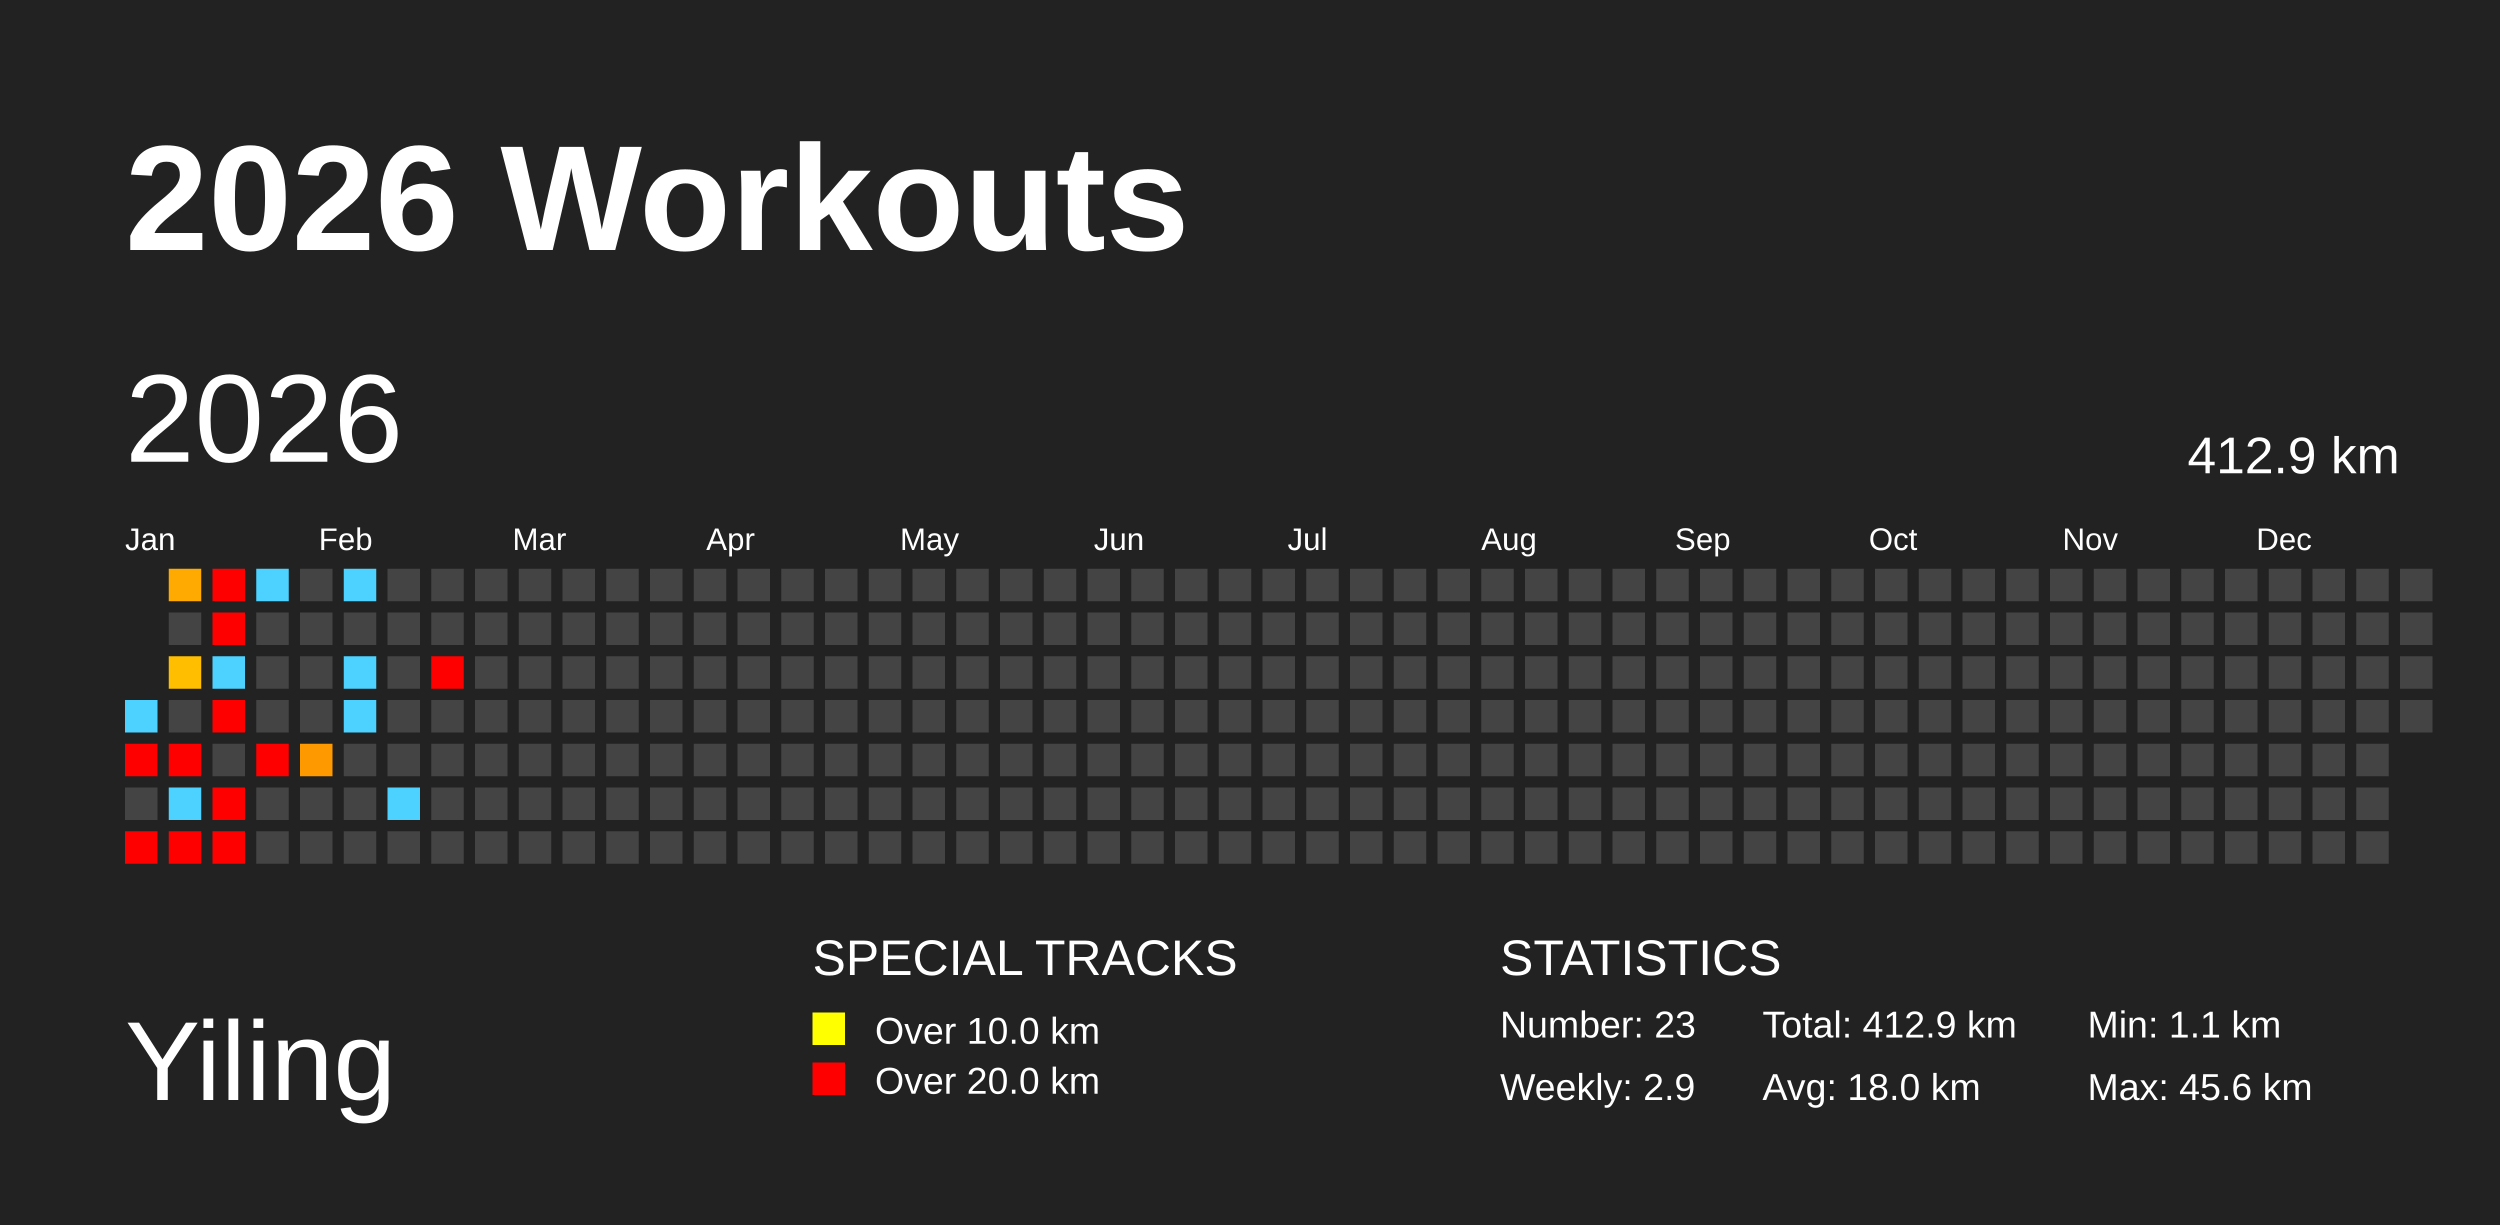
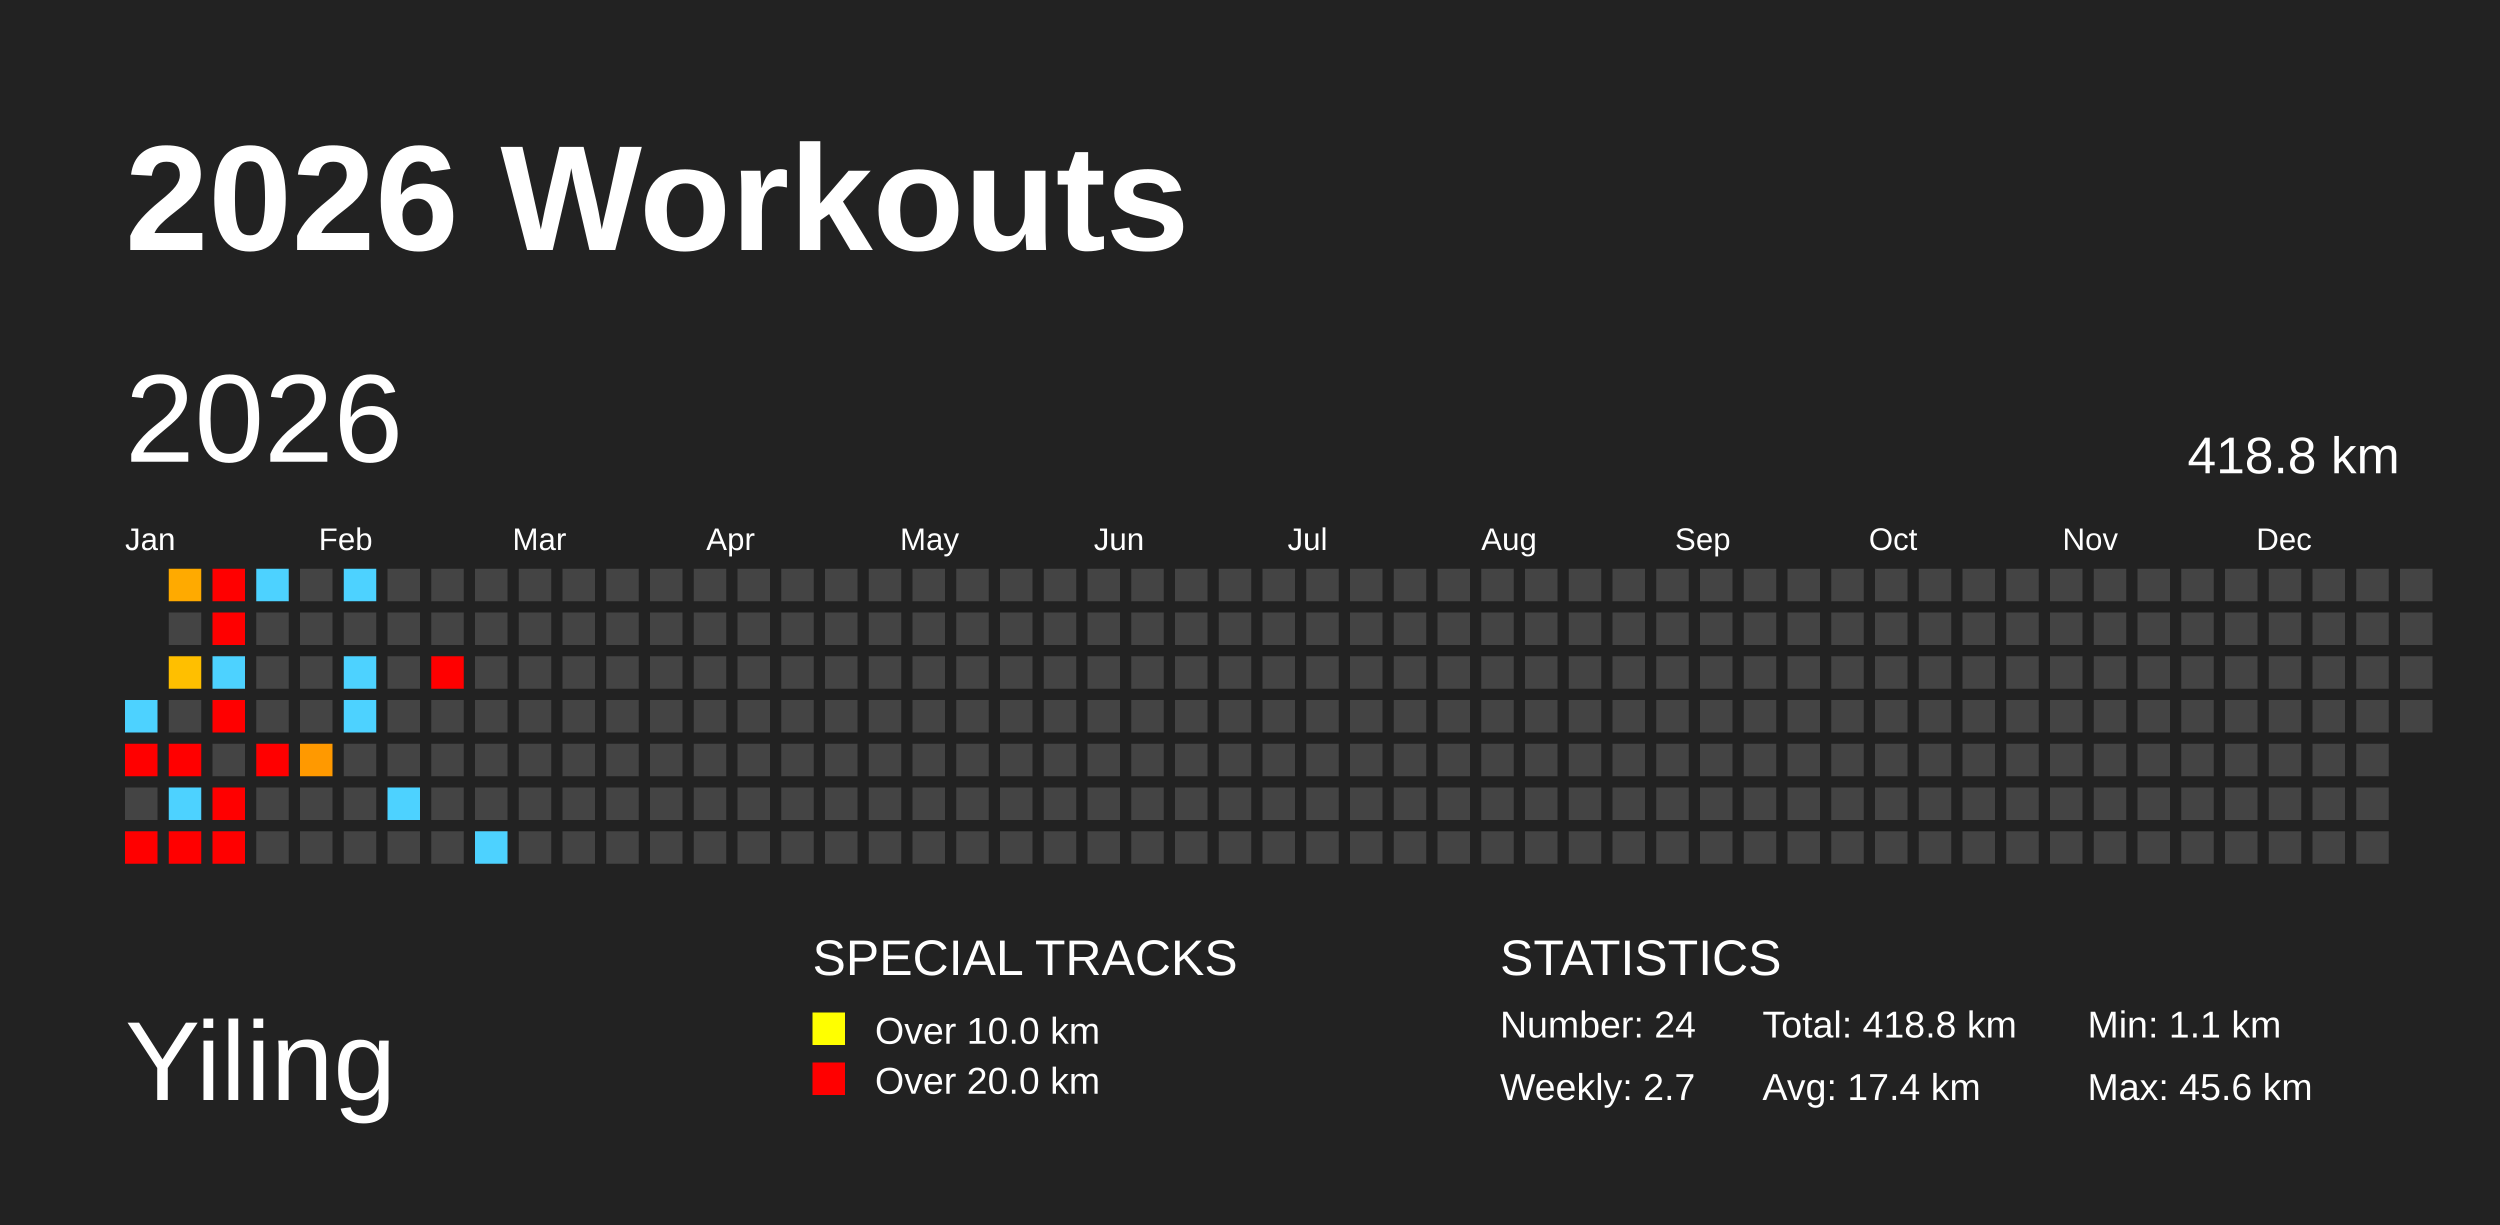
<svg xmlns="http://www.w3.org/2000/svg" baseProfile="full" height="98mm" version="1.1" viewBox="0,0,200,98" width="200mm">
  <defs />
  <rect fill="#222222" height="98" width="200" x="0" y="0" />
  <text fill="#FFFFFF" style="font-size:12px; font-family:Arial; font-weight:bold;" x="10" y="20">2026 Workouts</text>
  <text fill="#FFFFFF" style="font-size:9px; font-family:Arial" x="10" y="88">Yiling</text>
  <text fill="#FFFFFF" style="font-size:4px; font-family:Arial" x="65" y="78">SPECIAL TRACKS</text>
  <rect fill="yellow" height="2.6" width="2.6" x="65" y="81" />
  <text fill="#FFFFFF" style="font-size:3px; font-family:Arial" x="70" y="83.5">Over 10.0 km</text>
  <rect fill="red" height="2.6" width="2.6" x="65" y="85" />
  <text fill="#FFFFFF" style="font-size:3px; font-family:Arial" x="70" y="87.5">Over 20.0 km</text>
  <text fill="#FFFFFF" style="font-size:4px; font-family:Arial" x="120" y="78">STATISTICS</text>
-   <text fill="#FFFFFF" style="font-size:3px; font-family:Arial" x="120" y="83">Number: 23</text>
-   <text fill="#FFFFFF" style="font-size:3px; font-family:Arial" x="120" y="88">Weekly: 2.9</text>
-   <text fill="#FFFFFF" style="font-size:3px; font-family:Arial" x="141" y="83">Total: 412.9 km</text>
-   <text fill="#FFFFFF" style="font-size:3px; font-family:Arial" x="141" y="88">Avg: 18.0 km</text>
+   <text fill="#FFFFFF" style="font-size:3px; font-family:Arial" x="120" y="83">Number: 24</text>
+   <text fill="#FFFFFF" style="font-size:3px; font-family:Arial" x="120" y="88">Weekly: 2.7</text>
+   <text fill="#FFFFFF" style="font-size:3px; font-family:Arial" x="141" y="83">Total: 418.8 km</text>
+   <text fill="#FFFFFF" style="font-size:3px; font-family:Arial" x="141" y="88">Avg: 17.4 km</text>
  <text fill="#FFFFFF" style="font-size:3px; font-family:Arial" x="167" y="83">Min: 1.1 km</text>
  <text fill="#FFFFFF" style="font-size:3px; font-family:Arial" x="167" y="88">Max: 45.6 km</text>
  <text dominant-baseline="hanging" fill="#FFFFFF" style="font-size:10.0px; font-family:Arial;" x="10" y="30">2026</text>
-   <text dominant-baseline="hanging" fill="#FFFFFF" style="font-size:4.125px; font-family:Arial;" x="175" y="35">412.9 km</text>
+   <text dominant-baseline="hanging" fill="#FFFFFF" style="font-size:4.125px; font-family:Arial;" x="175" y="35">418.8 km</text>
  <text fill="#FFFFFF" style="font-size:2.5px; font-family:Arial" x="10.0" y="44">Jan</text>
  <text fill="#FFFFFF" style="font-size:2.5px; font-family:Arial" x="25.5" y="44">Feb</text>
  <text fill="#FFFFFF" style="font-size:2.5px; font-family:Arial" x="41.0" y="44">Mar</text>
  <text fill="#FFFFFF" style="font-size:2.5px; font-family:Arial" x="56.5" y="44">Apr</text>
  <text fill="#FFFFFF" style="font-size:2.5px; font-family:Arial" x="72.0" y="44">May</text>
  <text fill="#FFFFFF" style="font-size:2.5px; font-family:Arial" x="87.5" y="44">Jun</text>
  <text fill="#FFFFFF" style="font-size:2.5px; font-family:Arial" x="103.0" y="44">Jul</text>
  <text fill="#FFFFFF" style="font-size:2.5px; font-family:Arial" x="118.5" y="44">Aug</text>
  <text fill="#FFFFFF" style="font-size:2.5px; font-family:Arial" x="134.0" y="44">Sep</text>
  <text fill="#FFFFFF" style="font-size:2.5px; font-family:Arial" x="149.5" y="44">Oct</text>
  <text fill="#FFFFFF" style="font-size:2.5px; font-family:Arial" x="165.0" y="44">Nov</text>
  <text fill="#FFFFFF" style="font-size:2.5px; font-family:Arial" x="180.5" y="44">Dec</text>
  <rect fill="#4dd2ff" height="2.6" width="2.6" x="10.0" y="56.0" />
  <rect fill="red" height="2.6" width="2.6" x="10.0" y="59.5" />
  <rect fill="#444444" height="2.6" width="2.6" x="10.0" y="63.0" />
  <rect fill="red" height="2.6" width="2.6" x="10.0" y="66.5" />
  <rect fill="#ffaa00" height="2.6" width="2.6" x="13.5" y="45.5" />
  <rect fill="#444444" height="2.6" width="2.6" x="13.5" y="49.0" />
  <rect fill="#ffbf00" height="2.6" width="2.6" x="13.5" y="52.5" />
  <rect fill="#444444" height="2.6" width="2.6" x="13.5" y="56.0" />
  <rect fill="red" height="2.6" width="2.6" x="13.5" y="59.5" />
  <rect fill="#4dd2ff" height="2.6" width="2.6" x="13.5" y="63.0" />
  <rect fill="red" height="2.6" width="2.6" x="13.5" y="66.5" />
  <rect fill="red" height="2.6" width="2.6" x="17.0" y="45.5" />
  <rect fill="red" height="2.6" width="2.6" x="17.0" y="49.0" />
  <rect fill="#4dd2ff" height="2.6" width="2.6" x="17.0" y="52.5" />
  <rect fill="red" height="2.6" width="2.6" x="17.0" y="56.0" />
  <rect fill="#444444" height="2.6" width="2.6" x="17.0" y="59.5" />
  <rect fill="red" height="2.6" width="2.6" x="17.0" y="63.0" />
  <rect fill="red" height="2.6" width="2.6" x="17.0" y="66.5" />
  <rect fill="#4dd2ff" height="2.6" width="2.6" x="20.5" y="45.5" />
  <rect fill="#444444" height="2.6" width="2.6" x="20.5" y="49.0" />
  <rect fill="#444444" height="2.6" width="2.6" x="20.5" y="52.5" />
  <rect fill="#444444" height="2.6" width="2.6" x="20.5" y="56.0" />
  <rect fill="red" height="2.6" width="2.6" x="20.5" y="59.5" />
  <rect fill="#444444" height="2.6" width="2.6" x="20.5" y="63.0" />
  <rect fill="#444444" height="2.6" width="2.6" x="20.5" y="66.5" />
  <rect fill="#444444" height="2.6" width="2.6" x="24.0" y="45.5" />
  <rect fill="#444444" height="2.6" width="2.6" x="24.0" y="49.0" />
  <rect fill="#444444" height="2.6" width="2.6" x="24.0" y="52.5" />
  <rect fill="#444444" height="2.6" width="2.6" x="24.0" y="56.0" />
  <rect fill="#ff9900" height="2.6" width="2.6" x="24.0" y="59.5" />
  <rect fill="#444444" height="2.6" width="2.6" x="24.0" y="63.0" />
  <rect fill="#444444" height="2.6" width="2.6" x="24.0" y="66.5" />
  <rect fill="#4dd2ff" height="2.6" width="2.6" x="27.5" y="45.5" />
  <rect fill="#444444" height="2.6" width="2.6" x="27.5" y="49.0" />
  <rect fill="#4dd2ff" height="2.6" width="2.6" x="27.5" y="52.5" />
  <rect fill="#4dd2ff" height="2.6" width="2.6" x="27.5" y="56.0" />
  <rect fill="#444444" height="2.6" width="2.6" x="27.5" y="59.5" />
  <rect fill="#444444" height="2.6" width="2.6" x="27.5" y="63.0" />
  <rect fill="#444444" height="2.6" width="2.6" x="27.5" y="66.5" />
  <rect fill="#444444" height="2.6" width="2.6" x="31.0" y="45.5" />
  <rect fill="#444444" height="2.6" width="2.6" x="31.0" y="49.0" />
  <rect fill="#444444" height="2.6" width="2.6" x="31.0" y="52.5" />
  <rect fill="#444444" height="2.6" width="2.6" x="31.0" y="56.0" />
  <rect fill="#444444" height="2.6" width="2.6" x="31.0" y="59.5" />
  <rect fill="#4dd2ff" height="2.6" width="2.6" x="31.0" y="63.0" />
  <rect fill="#444444" height="2.6" width="2.6" x="31.0" y="66.5" />
  <rect fill="#444444" height="2.6" width="2.6" x="34.5" y="45.5" />
  <rect fill="#444444" height="2.6" width="2.6" x="34.5" y="49.0" />
  <rect fill="red" height="2.6" width="2.6" x="34.5" y="52.5" />
  <rect fill="#444444" height="2.6" width="2.6" x="34.5" y="56.0" />
  <rect fill="#444444" height="2.6" width="2.6" x="34.5" y="59.5" />
  <rect fill="#444444" height="2.6" width="2.6" x="34.5" y="63.0" />
  <rect fill="#444444" height="2.6" width="2.6" x="34.5" y="66.5" />
  <rect fill="#444444" height="2.6" width="2.6" x="38.0" y="45.5" />
  <rect fill="#444444" height="2.6" width="2.6" x="38.0" y="49.0" />
  <rect fill="#444444" height="2.6" width="2.6" x="38.0" y="52.5" />
  <rect fill="#444444" height="2.6" width="2.6" x="38.0" y="56.0" />
  <rect fill="#444444" height="2.6" width="2.6" x="38.0" y="59.5" />
  <rect fill="#444444" height="2.6" width="2.6" x="38.0" y="63.0" />
-   <rect fill="#444444" height="2.6" width="2.6" x="38.0" y="66.5" />
+   <rect fill="#4dd2ff" height="2.6" width="2.6" x="38.0" y="66.5" />
  <rect fill="#444444" height="2.6" width="2.6" x="41.5" y="45.5" />
  <rect fill="#444444" height="2.6" width="2.6" x="41.5" y="49.0" />
  <rect fill="#444444" height="2.6" width="2.6" x="41.5" y="52.5" />
  <rect fill="#444444" height="2.6" width="2.6" x="41.5" y="56.0" />
  <rect fill="#444444" height="2.6" width="2.6" x="41.5" y="59.5" />
  <rect fill="#444444" height="2.6" width="2.6" x="41.5" y="63.0" />
  <rect fill="#444444" height="2.6" width="2.6" x="41.5" y="66.5" />
  <rect fill="#444444" height="2.6" width="2.6" x="45.0" y="45.5" />
  <rect fill="#444444" height="2.6" width="2.6" x="45.0" y="49.0" />
  <rect fill="#444444" height="2.6" width="2.6" x="45.0" y="52.5" />
  <rect fill="#444444" height="2.6" width="2.6" x="45.0" y="56.0" />
  <rect fill="#444444" height="2.6" width="2.6" x="45.0" y="59.5" />
  <rect fill="#444444" height="2.6" width="2.6" x="45.0" y="63.0" />
  <rect fill="#444444" height="2.6" width="2.6" x="45.0" y="66.5" />
  <rect fill="#444444" height="2.6" width="2.6" x="48.5" y="45.5" />
  <rect fill="#444444" height="2.6" width="2.6" x="48.5" y="49.0" />
  <rect fill="#444444" height="2.6" width="2.6" x="48.5" y="52.5" />
  <rect fill="#444444" height="2.6" width="2.6" x="48.5" y="56.0" />
  <rect fill="#444444" height="2.6" width="2.6" x="48.5" y="59.5" />
  <rect fill="#444444" height="2.6" width="2.6" x="48.5" y="63.0" />
  <rect fill="#444444" height="2.6" width="2.6" x="48.5" y="66.5" />
  <rect fill="#444444" height="2.6" width="2.6" x="52.0" y="45.5" />
  <rect fill="#444444" height="2.6" width="2.6" x="52.0" y="49.0" />
  <rect fill="#444444" height="2.6" width="2.6" x="52.0" y="52.5" />
  <rect fill="#444444" height="2.6" width="2.6" x="52.0" y="56.0" />
  <rect fill="#444444" height="2.6" width="2.6" x="52.0" y="59.5" />
  <rect fill="#444444" height="2.6" width="2.6" x="52.0" y="63.0" />
  <rect fill="#444444" height="2.6" width="2.6" x="52.0" y="66.5" />
  <rect fill="#444444" height="2.6" width="2.6" x="55.5" y="45.5" />
  <rect fill="#444444" height="2.6" width="2.6" x="55.5" y="49.0" />
  <rect fill="#444444" height="2.6" width="2.6" x="55.5" y="52.5" />
  <rect fill="#444444" height="2.6" width="2.6" x="55.5" y="56.0" />
  <rect fill="#444444" height="2.6" width="2.6" x="55.5" y="59.5" />
  <rect fill="#444444" height="2.6" width="2.6" x="55.5" y="63.0" />
  <rect fill="#444444" height="2.6" width="2.6" x="55.5" y="66.5" />
  <rect fill="#444444" height="2.6" width="2.6" x="59.0" y="45.5" />
  <rect fill="#444444" height="2.6" width="2.6" x="59.0" y="49.0" />
  <rect fill="#444444" height="2.6" width="2.6" x="59.0" y="52.5" />
  <rect fill="#444444" height="2.6" width="2.6" x="59.0" y="56.0" />
  <rect fill="#444444" height="2.6" width="2.6" x="59.0" y="59.5" />
  <rect fill="#444444" height="2.6" width="2.6" x="59.0" y="63.0" />
  <rect fill="#444444" height="2.6" width="2.6" x="59.0" y="66.5" />
  <rect fill="#444444" height="2.6" width="2.6" x="62.5" y="45.5" />
  <rect fill="#444444" height="2.6" width="2.6" x="62.5" y="49.0" />
  <rect fill="#444444" height="2.6" width="2.6" x="62.5" y="52.5" />
  <rect fill="#444444" height="2.6" width="2.6" x="62.5" y="56.0" />
  <rect fill="#444444" height="2.6" width="2.6" x="62.5" y="59.5" />
  <rect fill="#444444" height="2.6" width="2.6" x="62.5" y="63.0" />
  <rect fill="#444444" height="2.6" width="2.6" x="62.5" y="66.5" />
  <rect fill="#444444" height="2.6" width="2.6" x="66.0" y="45.5" />
  <rect fill="#444444" height="2.6" width="2.6" x="66.0" y="49.0" />
  <rect fill="#444444" height="2.6" width="2.6" x="66.0" y="52.5" />
  <rect fill="#444444" height="2.6" width="2.6" x="66.0" y="56.0" />
  <rect fill="#444444" height="2.6" width="2.6" x="66.0" y="59.5" />
  <rect fill="#444444" height="2.6" width="2.6" x="66.0" y="63.0" />
  <rect fill="#444444" height="2.6" width="2.6" x="66.0" y="66.5" />
  <rect fill="#444444" height="2.6" width="2.6" x="69.5" y="45.5" />
  <rect fill="#444444" height="2.6" width="2.6" x="69.5" y="49.0" />
  <rect fill="#444444" height="2.6" width="2.6" x="69.5" y="52.5" />
  <rect fill="#444444" height="2.6" width="2.6" x="69.5" y="56.0" />
  <rect fill="#444444" height="2.6" width="2.6" x="69.5" y="59.5" />
  <rect fill="#444444" height="2.6" width="2.6" x="69.5" y="63.0" />
  <rect fill="#444444" height="2.6" width="2.6" x="69.5" y="66.5" />
  <rect fill="#444444" height="2.6" width="2.6" x="73.0" y="45.5" />
  <rect fill="#444444" height="2.6" width="2.6" x="73.0" y="49.0" />
  <rect fill="#444444" height="2.6" width="2.6" x="73.0" y="52.5" />
  <rect fill="#444444" height="2.6" width="2.6" x="73.0" y="56.0" />
  <rect fill="#444444" height="2.6" width="2.6" x="73.0" y="59.5" />
  <rect fill="#444444" height="2.6" width="2.6" x="73.0" y="63.0" />
  <rect fill="#444444" height="2.6" width="2.6" x="73.0" y="66.5" />
  <rect fill="#444444" height="2.6" width="2.6" x="76.5" y="45.5" />
  <rect fill="#444444" height="2.6" width="2.6" x="76.5" y="49.0" />
  <rect fill="#444444" height="2.6" width="2.6" x="76.5" y="52.5" />
  <rect fill="#444444" height="2.6" width="2.6" x="76.5" y="56.0" />
  <rect fill="#444444" height="2.6" width="2.6" x="76.5" y="59.5" />
  <rect fill="#444444" height="2.6" width="2.6" x="76.5" y="63.0" />
  <rect fill="#444444" height="2.6" width="2.6" x="76.5" y="66.5" />
  <rect fill="#444444" height="2.6" width="2.6" x="80.0" y="45.5" />
  <rect fill="#444444" height="2.6" width="2.6" x="80.0" y="49.0" />
  <rect fill="#444444" height="2.6" width="2.6" x="80.0" y="52.5" />
  <rect fill="#444444" height="2.6" width="2.6" x="80.0" y="56.0" />
  <rect fill="#444444" height="2.6" width="2.6" x="80.0" y="59.5" />
  <rect fill="#444444" height="2.6" width="2.6" x="80.0" y="63.0" />
  <rect fill="#444444" height="2.6" width="2.6" x="80.0" y="66.5" />
  <rect fill="#444444" height="2.6" width="2.6" x="83.5" y="45.5" />
  <rect fill="#444444" height="2.6" width="2.6" x="83.5" y="49.0" />
  <rect fill="#444444" height="2.6" width="2.6" x="83.5" y="52.5" />
  <rect fill="#444444" height="2.6" width="2.6" x="83.5" y="56.0" />
  <rect fill="#444444" height="2.6" width="2.6" x="83.5" y="59.5" />
  <rect fill="#444444" height="2.6" width="2.6" x="83.5" y="63.0" />
  <rect fill="#444444" height="2.6" width="2.6" x="83.5" y="66.5" />
  <rect fill="#444444" height="2.6" width="2.6" x="87.0" y="45.5" />
  <rect fill="#444444" height="2.6" width="2.6" x="87.0" y="49.0" />
  <rect fill="#444444" height="2.6" width="2.6" x="87.0" y="52.5" />
  <rect fill="#444444" height="2.6" width="2.6" x="87.0" y="56.0" />
  <rect fill="#444444" height="2.6" width="2.6" x="87.0" y="59.5" />
  <rect fill="#444444" height="2.6" width="2.6" x="87.0" y="63.0" />
  <rect fill="#444444" height="2.6" width="2.6" x="87.0" y="66.5" />
  <rect fill="#444444" height="2.6" width="2.6" x="90.5" y="45.5" />
  <rect fill="#444444" height="2.6" width="2.6" x="90.5" y="49.0" />
  <rect fill="#444444" height="2.6" width="2.6" x="90.5" y="52.5" />
  <rect fill="#444444" height="2.6" width="2.6" x="90.5" y="56.0" />
  <rect fill="#444444" height="2.6" width="2.6" x="90.5" y="59.5" />
  <rect fill="#444444" height="2.6" width="2.6" x="90.5" y="63.0" />
  <rect fill="#444444" height="2.6" width="2.6" x="90.5" y="66.5" />
  <rect fill="#444444" height="2.6" width="2.6" x="94.0" y="45.5" />
  <rect fill="#444444" height="2.6" width="2.6" x="94.0" y="49.0" />
  <rect fill="#444444" height="2.6" width="2.6" x="94.0" y="52.5" />
  <rect fill="#444444" height="2.6" width="2.6" x="94.0" y="56.0" />
  <rect fill="#444444" height="2.6" width="2.6" x="94.0" y="59.5" />
  <rect fill="#444444" height="2.6" width="2.6" x="94.0" y="63.0" />
  <rect fill="#444444" height="2.6" width="2.6" x="94.0" y="66.5" />
  <rect fill="#444444" height="2.6" width="2.6" x="97.5" y="45.5" />
  <rect fill="#444444" height="2.6" width="2.6" x="97.5" y="49.0" />
  <rect fill="#444444" height="2.6" width="2.6" x="97.5" y="52.5" />
  <rect fill="#444444" height="2.6" width="2.6" x="97.5" y="56.0" />
  <rect fill="#444444" height="2.6" width="2.6" x="97.5" y="59.5" />
  <rect fill="#444444" height="2.6" width="2.6" x="97.5" y="63.0" />
  <rect fill="#444444" height="2.6" width="2.6" x="97.5" y="66.5" />
  <rect fill="#444444" height="2.6" width="2.6" x="101.0" y="45.5" />
  <rect fill="#444444" height="2.6" width="2.6" x="101.0" y="49.0" />
  <rect fill="#444444" height="2.6" width="2.6" x="101.0" y="52.5" />
  <rect fill="#444444" height="2.6" width="2.6" x="101.0" y="56.0" />
  <rect fill="#444444" height="2.6" width="2.6" x="101.0" y="59.5" />
  <rect fill="#444444" height="2.6" width="2.6" x="101.0" y="63.0" />
  <rect fill="#444444" height="2.6" width="2.6" x="101.0" y="66.5" />
  <rect fill="#444444" height="2.6" width="2.6" x="104.5" y="45.5" />
  <rect fill="#444444" height="2.6" width="2.6" x="104.5" y="49.0" />
  <rect fill="#444444" height="2.6" width="2.6" x="104.5" y="52.5" />
  <rect fill="#444444" height="2.6" width="2.6" x="104.5" y="56.0" />
  <rect fill="#444444" height="2.6" width="2.6" x="104.5" y="59.5" />
  <rect fill="#444444" height="2.6" width="2.6" x="104.5" y="63.0" />
  <rect fill="#444444" height="2.6" width="2.6" x="104.5" y="66.5" />
  <rect fill="#444444" height="2.6" width="2.6" x="108.0" y="45.5" />
  <rect fill="#444444" height="2.6" width="2.6" x="108.0" y="49.0" />
  <rect fill="#444444" height="2.6" width="2.6" x="108.0" y="52.5" />
  <rect fill="#444444" height="2.6" width="2.6" x="108.0" y="56.0" />
  <rect fill="#444444" height="2.6" width="2.6" x="108.0" y="59.5" />
  <rect fill="#444444" height="2.6" width="2.6" x="108.0" y="63.0" />
  <rect fill="#444444" height="2.6" width="2.6" x="108.0" y="66.5" />
  <rect fill="#444444" height="2.6" width="2.6" x="111.5" y="45.5" />
  <rect fill="#444444" height="2.6" width="2.6" x="111.5" y="49.0" />
  <rect fill="#444444" height="2.6" width="2.6" x="111.5" y="52.5" />
  <rect fill="#444444" height="2.6" width="2.6" x="111.5" y="56.0" />
  <rect fill="#444444" height="2.6" width="2.6" x="111.5" y="59.5" />
  <rect fill="#444444" height="2.6" width="2.6" x="111.5" y="63.0" />
  <rect fill="#444444" height="2.6" width="2.6" x="111.5" y="66.5" />
  <rect fill="#444444" height="2.6" width="2.6" x="115.0" y="45.5" />
  <rect fill="#444444" height="2.6" width="2.6" x="115.0" y="49.0" />
  <rect fill="#444444" height="2.6" width="2.6" x="115.0" y="52.5" />
  <rect fill="#444444" height="2.6" width="2.6" x="115.0" y="56.0" />
  <rect fill="#444444" height="2.6" width="2.6" x="115.0" y="59.5" />
  <rect fill="#444444" height="2.6" width="2.6" x="115.0" y="63.0" />
  <rect fill="#444444" height="2.6" width="2.6" x="115.0" y="66.5" />
  <rect fill="#444444" height="2.6" width="2.6" x="118.5" y="45.5" />
  <rect fill="#444444" height="2.6" width="2.6" x="118.5" y="49.0" />
  <rect fill="#444444" height="2.6" width="2.6" x="118.5" y="52.5" />
  <rect fill="#444444" height="2.6" width="2.6" x="118.5" y="56.0" />
  <rect fill="#444444" height="2.6" width="2.6" x="118.5" y="59.5" />
  <rect fill="#444444" height="2.6" width="2.6" x="118.5" y="63.0" />
  <rect fill="#444444" height="2.6" width="2.6" x="118.5" y="66.5" />
  <rect fill="#444444" height="2.6" width="2.6" x="122.0" y="45.5" />
  <rect fill="#444444" height="2.6" width="2.6" x="122.0" y="49.0" />
  <rect fill="#444444" height="2.6" width="2.6" x="122.0" y="52.5" />
  <rect fill="#444444" height="2.6" width="2.6" x="122.0" y="56.0" />
  <rect fill="#444444" height="2.6" width="2.6" x="122.0" y="59.5" />
  <rect fill="#444444" height="2.6" width="2.6" x="122.0" y="63.0" />
  <rect fill="#444444" height="2.6" width="2.6" x="122.0" y="66.5" />
  <rect fill="#444444" height="2.6" width="2.6" x="125.5" y="45.5" />
  <rect fill="#444444" height="2.6" width="2.6" x="125.5" y="49.0" />
  <rect fill="#444444" height="2.6" width="2.6" x="125.5" y="52.5" />
  <rect fill="#444444" height="2.6" width="2.6" x="125.5" y="56.0" />
  <rect fill="#444444" height="2.6" width="2.6" x="125.5" y="59.5" />
  <rect fill="#444444" height="2.6" width="2.6" x="125.5" y="63.0" />
  <rect fill="#444444" height="2.6" width="2.6" x="125.5" y="66.5" />
  <rect fill="#444444" height="2.6" width="2.6" x="129.0" y="45.5" />
  <rect fill="#444444" height="2.6" width="2.6" x="129.0" y="49.0" />
  <rect fill="#444444" height="2.6" width="2.6" x="129.0" y="52.5" />
  <rect fill="#444444" height="2.6" width="2.6" x="129.0" y="56.0" />
  <rect fill="#444444" height="2.6" width="2.6" x="129.0" y="59.5" />
  <rect fill="#444444" height="2.6" width="2.6" x="129.0" y="63.0" />
  <rect fill="#444444" height="2.6" width="2.6" x="129.0" y="66.5" />
  <rect fill="#444444" height="2.6" width="2.6" x="132.5" y="45.5" />
  <rect fill="#444444" height="2.6" width="2.6" x="132.5" y="49.0" />
  <rect fill="#444444" height="2.6" width="2.6" x="132.5" y="52.5" />
  <rect fill="#444444" height="2.6" width="2.6" x="132.5" y="56.0" />
  <rect fill="#444444" height="2.6" width="2.6" x="132.5" y="59.5" />
  <rect fill="#444444" height="2.6" width="2.6" x="132.5" y="63.0" />
  <rect fill="#444444" height="2.6" width="2.6" x="132.5" y="66.5" />
  <rect fill="#444444" height="2.6" width="2.6" x="136.0" y="45.5" />
  <rect fill="#444444" height="2.6" width="2.6" x="136.0" y="49.0" />
  <rect fill="#444444" height="2.6" width="2.6" x="136.0" y="52.5" />
  <rect fill="#444444" height="2.6" width="2.6" x="136.0" y="56.0" />
  <rect fill="#444444" height="2.6" width="2.6" x="136.0" y="59.5" />
  <rect fill="#444444" height="2.6" width="2.6" x="136.0" y="63.0" />
  <rect fill="#444444" height="2.6" width="2.6" x="136.0" y="66.5" />
  <rect fill="#444444" height="2.6" width="2.6" x="139.5" y="45.5" />
  <rect fill="#444444" height="2.6" width="2.6" x="139.5" y="49.0" />
  <rect fill="#444444" height="2.6" width="2.6" x="139.5" y="52.5" />
  <rect fill="#444444" height="2.6" width="2.6" x="139.5" y="56.0" />
  <rect fill="#444444" height="2.6" width="2.6" x="139.5" y="59.5" />
  <rect fill="#444444" height="2.6" width="2.6" x="139.5" y="63.0" />
  <rect fill="#444444" height="2.6" width="2.6" x="139.5" y="66.5" />
  <rect fill="#444444" height="2.6" width="2.6" x="143.0" y="45.5" />
  <rect fill="#444444" height="2.6" width="2.6" x="143.0" y="49.0" />
  <rect fill="#444444" height="2.6" width="2.6" x="143.0" y="52.5" />
  <rect fill="#444444" height="2.6" width="2.6" x="143.0" y="56.0" />
  <rect fill="#444444" height="2.6" width="2.6" x="143.0" y="59.5" />
  <rect fill="#444444" height="2.6" width="2.6" x="143.0" y="63.0" />
  <rect fill="#444444" height="2.6" width="2.6" x="143.0" y="66.5" />
  <rect fill="#444444" height="2.6" width="2.6" x="146.5" y="45.5" />
  <rect fill="#444444" height="2.6" width="2.6" x="146.5" y="49.0" />
  <rect fill="#444444" height="2.6" width="2.6" x="146.5" y="52.5" />
  <rect fill="#444444" height="2.6" width="2.6" x="146.5" y="56.0" />
  <rect fill="#444444" height="2.6" width="2.6" x="146.5" y="59.5" />
  <rect fill="#444444" height="2.6" width="2.6" x="146.5" y="63.0" />
  <rect fill="#444444" height="2.6" width="2.6" x="146.5" y="66.5" />
  <rect fill="#444444" height="2.6" width="2.6" x="150.0" y="45.5" />
  <rect fill="#444444" height="2.6" width="2.6" x="150.0" y="49.0" />
  <rect fill="#444444" height="2.6" width="2.6" x="150.0" y="52.5" />
  <rect fill="#444444" height="2.6" width="2.6" x="150.0" y="56.0" />
  <rect fill="#444444" height="2.6" width="2.6" x="150.0" y="59.5" />
  <rect fill="#444444" height="2.6" width="2.6" x="150.0" y="63.0" />
  <rect fill="#444444" height="2.6" width="2.6" x="150.0" y="66.5" />
  <rect fill="#444444" height="2.6" width="2.6" x="153.5" y="45.5" />
  <rect fill="#444444" height="2.6" width="2.6" x="153.5" y="49.0" />
  <rect fill="#444444" height="2.6" width="2.6" x="153.5" y="52.5" />
  <rect fill="#444444" height="2.6" width="2.6" x="153.5" y="56.0" />
  <rect fill="#444444" height="2.6" width="2.6" x="153.5" y="59.5" />
  <rect fill="#444444" height="2.6" width="2.6" x="153.5" y="63.0" />
  <rect fill="#444444" height="2.6" width="2.6" x="153.5" y="66.5" />
  <rect fill="#444444" height="2.6" width="2.6" x="157.0" y="45.5" />
  <rect fill="#444444" height="2.6" width="2.6" x="157.0" y="49.0" />
  <rect fill="#444444" height="2.6" width="2.6" x="157.0" y="52.5" />
  <rect fill="#444444" height="2.6" width="2.6" x="157.0" y="56.0" />
  <rect fill="#444444" height="2.6" width="2.6" x="157.0" y="59.5" />
  <rect fill="#444444" height="2.6" width="2.6" x="157.0" y="63.0" />
  <rect fill="#444444" height="2.6" width="2.6" x="157.0" y="66.5" />
  <rect fill="#444444" height="2.6" width="2.6" x="160.5" y="45.5" />
  <rect fill="#444444" height="2.6" width="2.6" x="160.5" y="49.0" />
  <rect fill="#444444" height="2.6" width="2.6" x="160.5" y="52.5" />
  <rect fill="#444444" height="2.6" width="2.6" x="160.5" y="56.0" />
  <rect fill="#444444" height="2.6" width="2.6" x="160.5" y="59.5" />
  <rect fill="#444444" height="2.6" width="2.6" x="160.5" y="63.0" />
  <rect fill="#444444" height="2.6" width="2.6" x="160.5" y="66.5" />
  <rect fill="#444444" height="2.6" width="2.6" x="164.0" y="45.5" />
  <rect fill="#444444" height="2.6" width="2.6" x="164.0" y="49.0" />
  <rect fill="#444444" height="2.6" width="2.6" x="164.0" y="52.5" />
  <rect fill="#444444" height="2.6" width="2.6" x="164.0" y="56.0" />
  <rect fill="#444444" height="2.6" width="2.6" x="164.0" y="59.5" />
  <rect fill="#444444" height="2.6" width="2.6" x="164.0" y="63.0" />
  <rect fill="#444444" height="2.6" width="2.6" x="164.0" y="66.5" />
  <rect fill="#444444" height="2.6" width="2.6" x="167.5" y="45.5" />
  <rect fill="#444444" height="2.6" width="2.6" x="167.5" y="49.0" />
  <rect fill="#444444" height="2.6" width="2.6" x="167.5" y="52.5" />
  <rect fill="#444444" height="2.6" width="2.6" x="167.5" y="56.0" />
  <rect fill="#444444" height="2.6" width="2.6" x="167.5" y="59.5" />
  <rect fill="#444444" height="2.6" width="2.6" x="167.5" y="63.0" />
  <rect fill="#444444" height="2.6" width="2.6" x="167.5" y="66.5" />
  <rect fill="#444444" height="2.6" width="2.6" x="171.0" y="45.5" />
  <rect fill="#444444" height="2.6" width="2.6" x="171.0" y="49.0" />
  <rect fill="#444444" height="2.6" width="2.6" x="171.0" y="52.5" />
  <rect fill="#444444" height="2.6" width="2.6" x="171.0" y="56.0" />
  <rect fill="#444444" height="2.6" width="2.6" x="171.0" y="59.5" />
  <rect fill="#444444" height="2.6" width="2.6" x="171.0" y="63.0" />
  <rect fill="#444444" height="2.6" width="2.6" x="171.0" y="66.5" />
  <rect fill="#444444" height="2.6" width="2.6" x="174.5" y="45.5" />
  <rect fill="#444444" height="2.6" width="2.6" x="174.5" y="49.0" />
  <rect fill="#444444" height="2.6" width="2.6" x="174.5" y="52.5" />
  <rect fill="#444444" height="2.6" width="2.6" x="174.5" y="56.0" />
  <rect fill="#444444" height="2.6" width="2.6" x="174.5" y="59.5" />
  <rect fill="#444444" height="2.6" width="2.6" x="174.5" y="63.0" />
  <rect fill="#444444" height="2.6" width="2.6" x="174.5" y="66.5" />
  <rect fill="#444444" height="2.6" width="2.6" x="178.0" y="45.5" />
  <rect fill="#444444" height="2.6" width="2.6" x="178.0" y="49.0" />
  <rect fill="#444444" height="2.6" width="2.6" x="178.0" y="52.5" />
  <rect fill="#444444" height="2.6" width="2.6" x="178.0" y="56.0" />
  <rect fill="#444444" height="2.6" width="2.6" x="178.0" y="59.5" />
  <rect fill="#444444" height="2.6" width="2.6" x="178.0" y="63.0" />
  <rect fill="#444444" height="2.6" width="2.6" x="178.0" y="66.5" />
  <rect fill="#444444" height="2.6" width="2.6" x="181.5" y="45.5" />
  <rect fill="#444444" height="2.6" width="2.6" x="181.5" y="49.0" />
  <rect fill="#444444" height="2.6" width="2.6" x="181.5" y="52.5" />
  <rect fill="#444444" height="2.6" width="2.6" x="181.5" y="56.0" />
  <rect fill="#444444" height="2.6" width="2.6" x="181.5" y="59.5" />
  <rect fill="#444444" height="2.6" width="2.6" x="181.5" y="63.0" />
  <rect fill="#444444" height="2.6" width="2.6" x="181.5" y="66.5" />
  <rect fill="#444444" height="2.6" width="2.6" x="185.0" y="45.5" />
  <rect fill="#444444" height="2.6" width="2.6" x="185.0" y="49.0" />
  <rect fill="#444444" height="2.6" width="2.6" x="185.0" y="52.5" />
  <rect fill="#444444" height="2.6" width="2.6" x="185.0" y="56.0" />
  <rect fill="#444444" height="2.6" width="2.6" x="185.0" y="59.5" />
  <rect fill="#444444" height="2.6" width="2.6" x="185.0" y="63.0" />
  <rect fill="#444444" height="2.6" width="2.6" x="185.0" y="66.5" />
  <rect fill="#444444" height="2.6" width="2.6" x="188.5" y="45.5" />
  <rect fill="#444444" height="2.6" width="2.6" x="188.5" y="49.0" />
  <rect fill="#444444" height="2.6" width="2.6" x="188.5" y="52.5" />
  <rect fill="#444444" height="2.6" width="2.6" x="188.5" y="56.0" />
  <rect fill="#444444" height="2.6" width="2.6" x="188.5" y="59.5" />
  <rect fill="#444444" height="2.6" width="2.6" x="188.5" y="63.0" />
  <rect fill="#444444" height="2.6" width="2.6" x="188.5" y="66.5" />
  <rect fill="#444444" height="2.6" width="2.6" x="192.0" y="45.5" />
  <rect fill="#444444" height="2.6" width="2.6" x="192.0" y="49.0" />
  <rect fill="#444444" height="2.6" width="2.6" x="192.0" y="52.5" />
  <rect fill="#444444" height="2.6" width="2.6" x="192.0" y="56.0" />
</svg>
